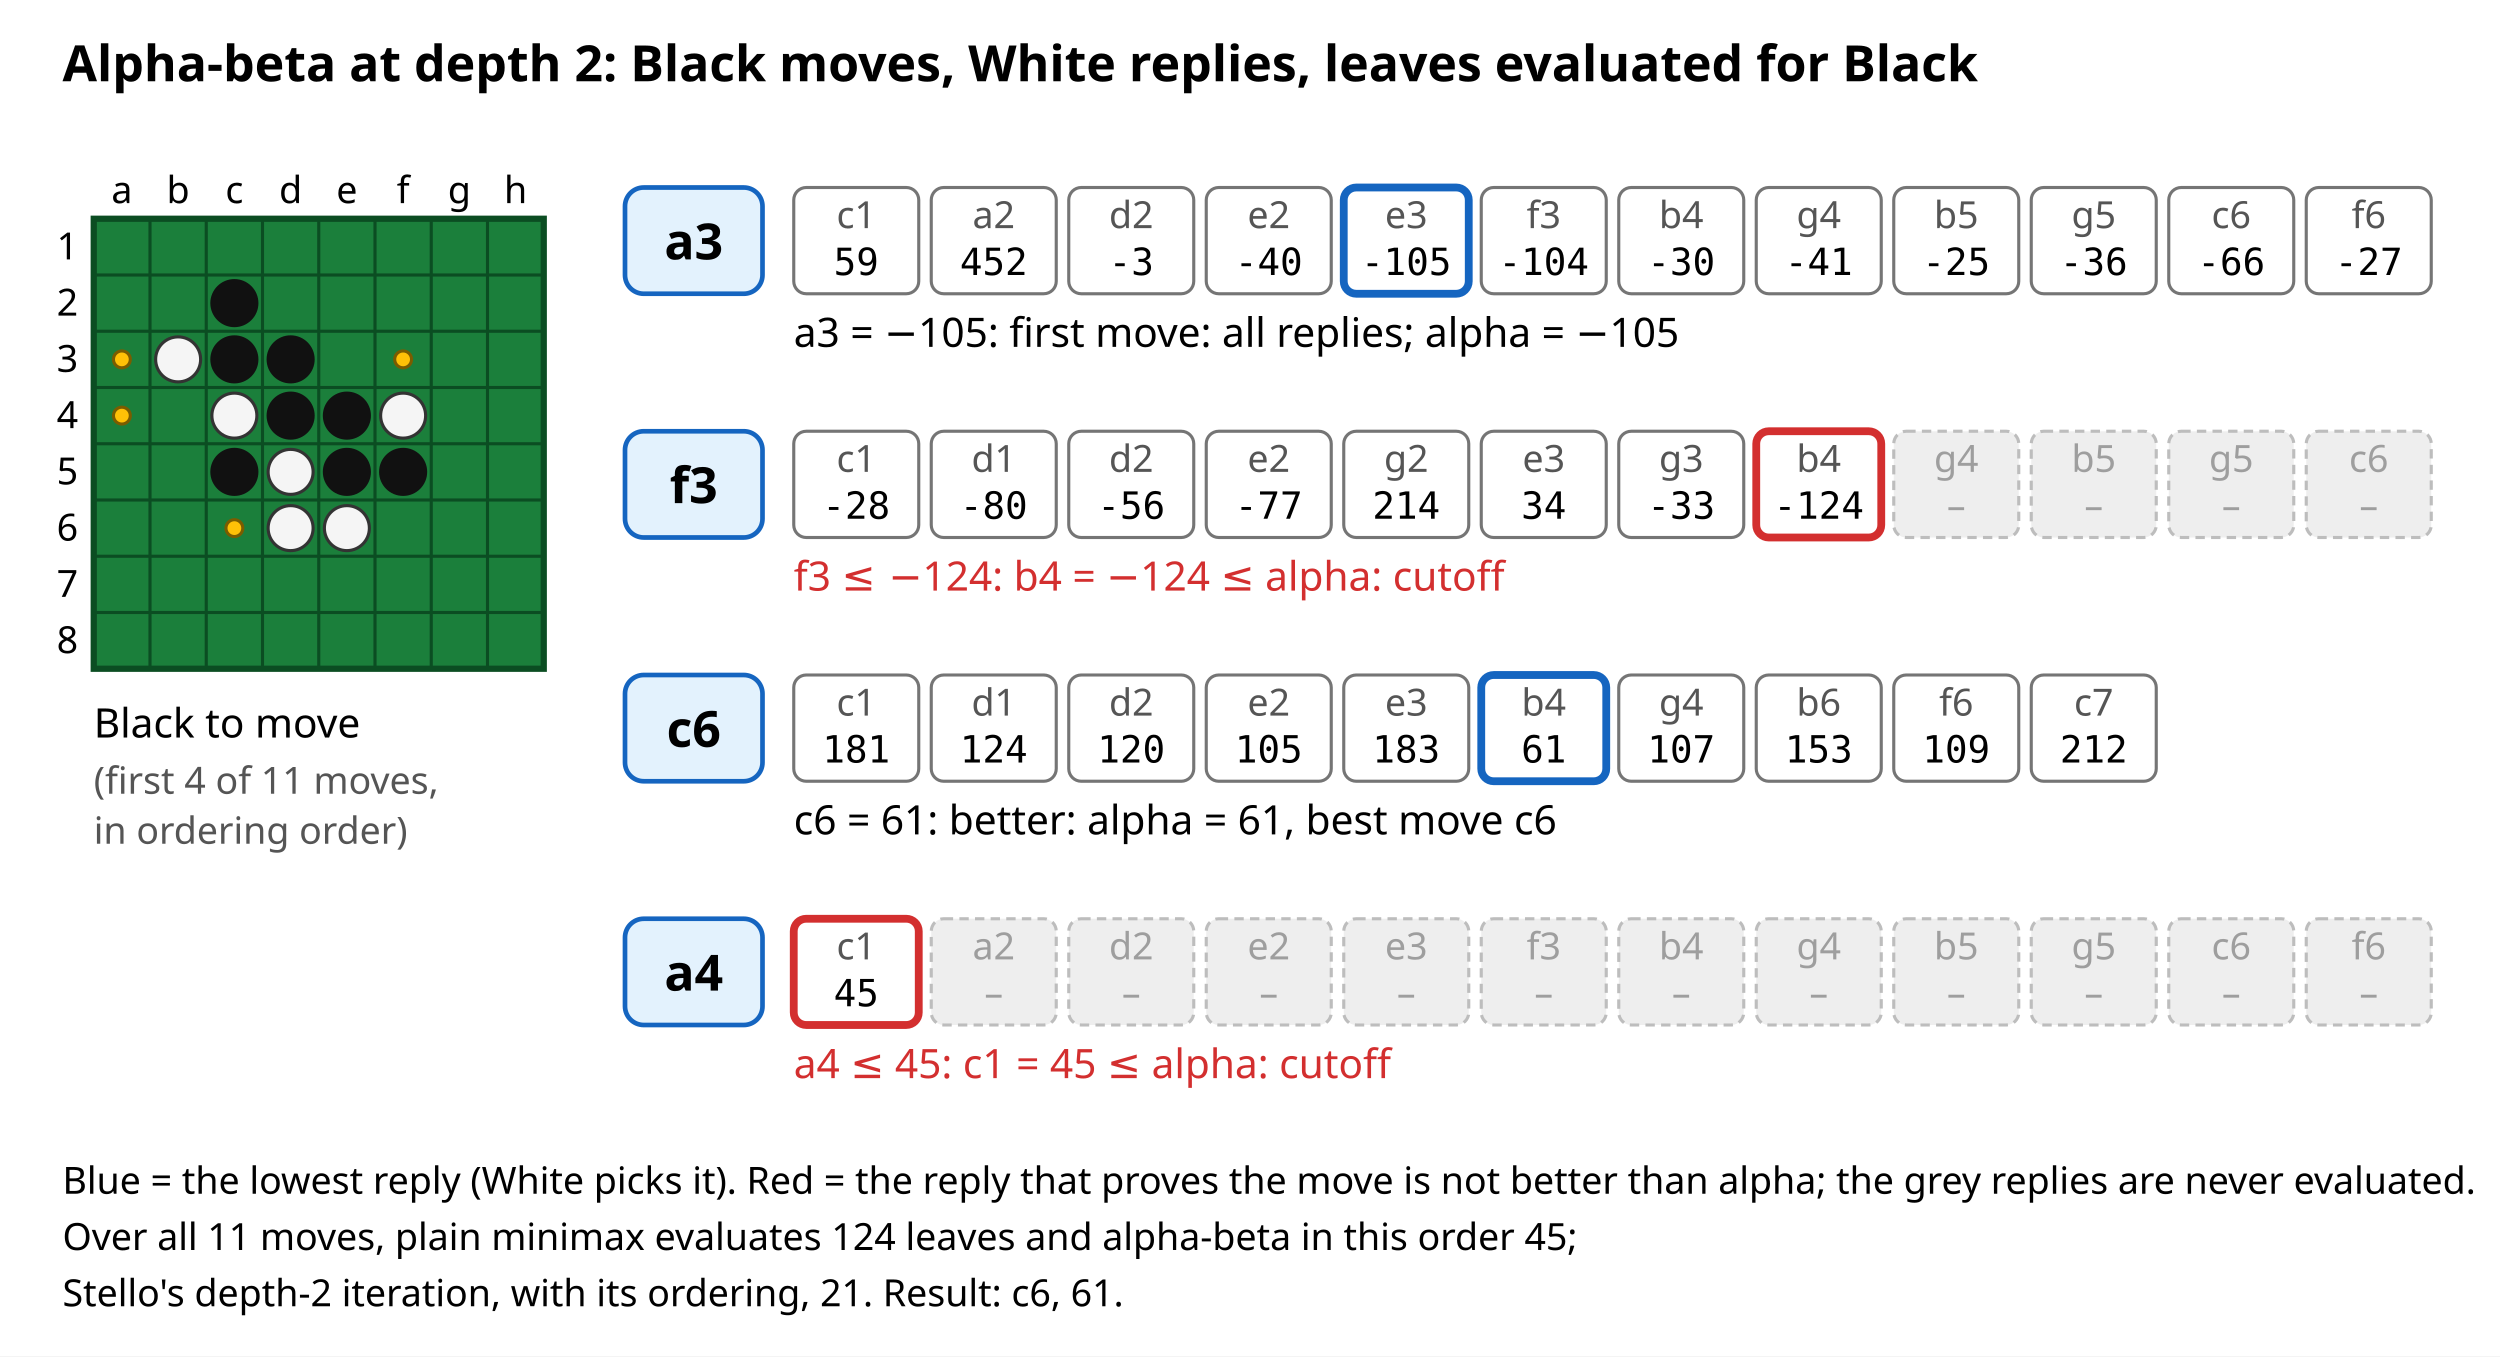
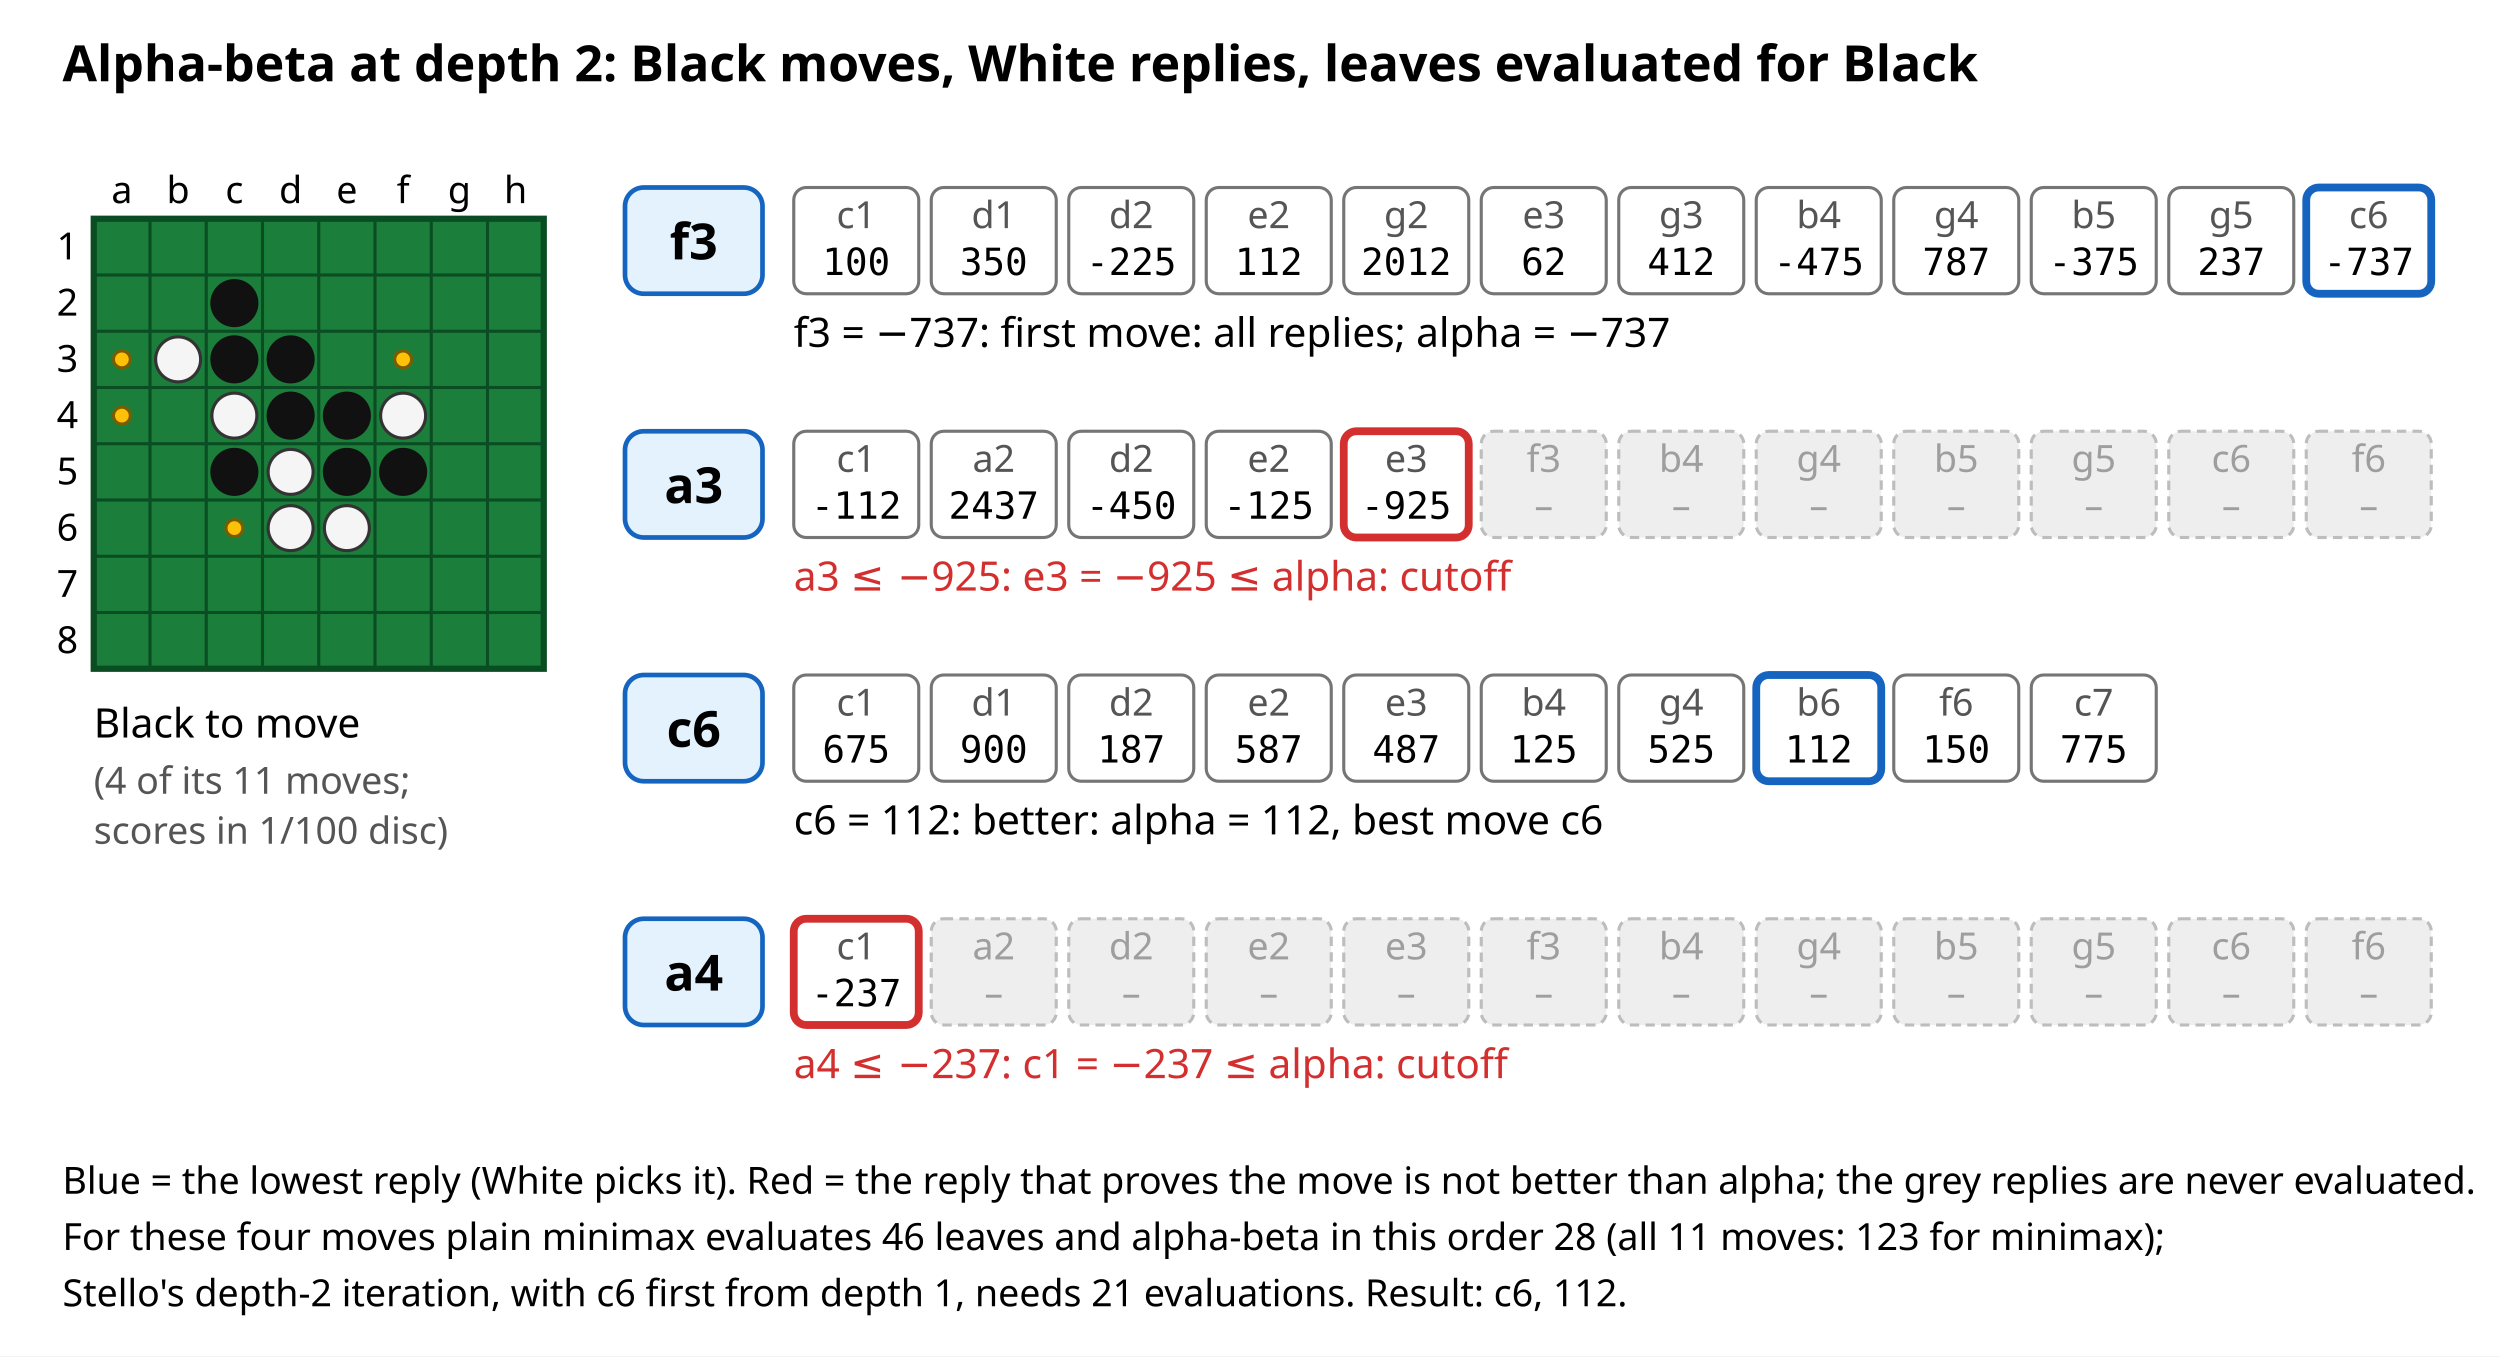
<svg xmlns="http://www.w3.org/2000/svg" viewBox="0 0 800 434" width="800" height="434" font-family="sans-serif">
  <rect x="0" y="0" width="800" height="434" fill="#FFFFFF" />
  <text x="20" y="26" font-size="16" font-weight="bold" fill="#000000">Alpha-beta at depth 2: Black moves, White replies, leaves evaluated for Black</text>
  <text x="39" y="65" font-size="12" text-anchor="middle" fill="#000000">a</text>
  <text x="25" y="83" font-size="12" text-anchor="end" fill="#000000">1</text>
  <text x="57" y="65" font-size="12" text-anchor="middle" fill="#000000">b</text>
  <text x="25" y="101" font-size="12" text-anchor="end" fill="#000000">2</text>
  <text x="75" y="65" font-size="12" text-anchor="middle" fill="#000000">c</text>
  <text x="25" y="119" font-size="12" text-anchor="end" fill="#000000">3</text>
  <text x="93" y="65" font-size="12" text-anchor="middle" fill="#000000">d</text>
  <text x="25" y="137" font-size="12" text-anchor="end" fill="#000000">4</text>
  <text x="111" y="65" font-size="12" text-anchor="middle" fill="#000000">e</text>
  <text x="25" y="155" font-size="12" text-anchor="end" fill="#000000">5</text>
  <text x="129" y="65" font-size="12" text-anchor="middle" fill="#000000">f</text>
  <text x="25" y="173" font-size="12" text-anchor="end" fill="#000000">6</text>
  <text x="147" y="65" font-size="12" text-anchor="middle" fill="#000000">g</text>
  <text x="25" y="191" font-size="12" text-anchor="end" fill="#000000">7</text>
  <text x="165" y="65" font-size="12" text-anchor="middle" fill="#000000">h</text>
  <text x="25" y="209" font-size="12" text-anchor="end" fill="#000000">8</text>
  <rect x="30" y="70" width="144" height="144" fill="#1B7F3B" stroke="#0B4D22" stroke-width="2" />
  <line x1="48" y1="70" x2="48" y2="214" stroke="#0B4D22" stroke-width="1" />
  <line x1="30" y1="88" x2="174" y2="88" stroke="#0B4D22" stroke-width="1" />
  <line x1="66" y1="70" x2="66" y2="214" stroke="#0B4D22" stroke-width="1" />
  <line x1="30" y1="106" x2="174" y2="106" stroke="#0B4D22" stroke-width="1" />
  <line x1="84" y1="70" x2="84" y2="214" stroke="#0B4D22" stroke-width="1" />
  <line x1="30" y1="124" x2="174" y2="124" stroke="#0B4D22" stroke-width="1" />
  <line x1="102" y1="70" x2="102" y2="214" stroke="#0B4D22" stroke-width="1" />
  <line x1="30" y1="142" x2="174" y2="142" stroke="#0B4D22" stroke-width="1" />
  <line x1="120" y1="70" x2="120" y2="214" stroke="#0B4D22" stroke-width="1" />
  <line x1="30" y1="160" x2="174" y2="160" stroke="#0B4D22" stroke-width="1" />
  <line x1="138" y1="70" x2="138" y2="214" stroke="#0B4D22" stroke-width="1" />
  <line x1="30" y1="178" x2="174" y2="178" stroke="#0B4D22" stroke-width="1" />
  <line x1="156" y1="70" x2="156" y2="214" stroke="#0B4D22" stroke-width="1" />
  <line x1="30" y1="196" x2="174" y2="196" stroke="#0B4D22" stroke-width="1" />
  <circle cx="75" cy="97" r="7.2" fill="#111111" stroke="#111111" stroke-width="1" />
  <circle cx="57" cy="115" r="7.2" fill="#F5F5F5" stroke="#333333" stroke-width="1" />
  <circle cx="75" cy="115" r="7.2" fill="#111111" stroke="#111111" stroke-width="1" />
  <circle cx="93" cy="115" r="7.2" fill="#111111" stroke="#111111" stroke-width="1" />
  <circle cx="75" cy="133" r="7.2" fill="#F5F5F5" stroke="#333333" stroke-width="1" />
  <circle cx="93" cy="133" r="7.2" fill="#111111" stroke="#111111" stroke-width="1" />
  <circle cx="111" cy="133" r="7.2" fill="#111111" stroke="#111111" stroke-width="1" />
  <circle cx="129" cy="133" r="7.2" fill="#F5F5F5" stroke="#333333" stroke-width="1" />
  <circle cx="75" cy="151" r="7.2" fill="#111111" stroke="#111111" stroke-width="1" />
  <circle cx="93" cy="151" r="7.2" fill="#F5F5F5" stroke="#333333" stroke-width="1" />
  <circle cx="111" cy="151" r="7.2" fill="#111111" stroke="#111111" stroke-width="1" />
  <circle cx="129" cy="151" r="7.2" fill="#111111" stroke="#111111" stroke-width="1" />
  <circle cx="93" cy="169" r="7.2" fill="#F5F5F5" stroke="#333333" stroke-width="1" />
  <circle cx="111" cy="169" r="7.2" fill="#F5F5F5" stroke="#333333" stroke-width="1" />
  <circle cx="39" cy="115" r="2.7" fill="#FFC107" stroke="#7A5C00" stroke-width="1" />
  <circle cx="129" cy="115" r="2.7" fill="#FFC107" stroke="#7A5C00" stroke-width="1" />
  <circle cx="75" cy="169" r="2.7" fill="#FFC107" stroke="#7A5C00" stroke-width="1" />
  <circle cx="39" cy="133" r="2.7" fill="#FFC107" stroke="#7A5C00" stroke-width="1" />
  <text x="30" y="236" font-size="13" fill="#000000">Black to move</text>
-   <text x="30" y="254" font-size="12" fill="#555555">(first 4 of 11 moves,</text>
-   <text x="30" y="270" font-size="12" fill="#555555">in ordering order)</text>
+   <text x="30" y="254" font-size="12" fill="#555555">(4 of its 11 moves;</text>
+   <text x="30" y="270" font-size="12" fill="#555555">scores in 1/100 disc)</text>
  <rect x="200" y="60" width="44" height="34" fill="#E3F2FD" stroke="#1565C0" stroke-width="1.5" rx="6" />
-   <text x="222" y="83" font-size="16" text-anchor="middle" font-weight="bold" fill="#000000">a3</text>
+   <text x="222" y="83" font-size="16" text-anchor="middle" font-weight="bold" fill="#000000">f3</text>
  <rect x="254" y="60" width="40" height="34" fill="#FFFFFF" stroke="#757575" stroke-width="1" rx="4" />
  <text x="274" y="73" font-size="12" text-anchor="middle" fill="#555555">c1</text>
-   <text x="274" y="88" font-size="12" text-anchor="middle" font-family="monospace" fill="#000000">59</text>
+   <text x="274" y="88" font-size="12" text-anchor="middle" font-family="monospace" fill="#000000">100</text>
  <rect x="298" y="60" width="40" height="34" fill="#FFFFFF" stroke="#757575" stroke-width="1" rx="4" />
-   <text x="318" y="73" font-size="12" text-anchor="middle" fill="#555555">a2</text>
-   <text x="318" y="88" font-size="12" text-anchor="middle" font-family="monospace" fill="#000000">452</text>
+   <text x="318" y="73" font-size="12" text-anchor="middle" fill="#555555">d1</text>
+   <text x="318" y="88" font-size="12" text-anchor="middle" font-family="monospace" fill="#000000">350</text>
  <rect x="342" y="60" width="40" height="34" fill="#FFFFFF" stroke="#757575" stroke-width="1" rx="4" />
  <text x="362" y="73" font-size="12" text-anchor="middle" fill="#555555">d2</text>
-   <text x="362" y="88" font-size="12" text-anchor="middle" font-family="monospace" fill="#000000">-3</text>
+   <text x="362" y="88" font-size="12" text-anchor="middle" font-family="monospace" fill="#000000">-225</text>
  <rect x="386" y="60" width="40" height="34" fill="#FFFFFF" stroke="#757575" stroke-width="1" rx="4" />
  <text x="406" y="73" font-size="12" text-anchor="middle" fill="#555555">e2</text>
-   <text x="406" y="88" font-size="12" text-anchor="middle" font-family="monospace" fill="#000000">-40</text>
-   <rect x="430" y="60" width="40" height="34" fill="#FFFFFF" stroke="#1565C0" stroke-width="2.5" rx="4" />
-   <text x="450" y="73" font-size="12" text-anchor="middle" fill="#555555">e3</text>
-   <text x="450" y="88" font-size="12" text-anchor="middle" font-family="monospace" fill="#000000">-105</text>
+   <text x="406" y="88" font-size="12" text-anchor="middle" font-family="monospace" fill="#000000">112</text>
+   <rect x="430" y="60" width="40" height="34" fill="#FFFFFF" stroke="#757575" stroke-width="1" rx="4" />
+   <text x="450" y="73" font-size="12" text-anchor="middle" fill="#555555">g2</text>
+   <text x="450" y="88" font-size="12" text-anchor="middle" font-family="monospace" fill="#000000">2012</text>
  <rect x="474" y="60" width="40" height="34" fill="#FFFFFF" stroke="#757575" stroke-width="1" rx="4" />
-   <text x="494" y="73" font-size="12" text-anchor="middle" fill="#555555">f3</text>
-   <text x="494" y="88" font-size="12" text-anchor="middle" font-family="monospace" fill="#000000">-104</text>
+   <text x="494" y="73" font-size="12" text-anchor="middle" fill="#555555">e3</text>
+   <text x="494" y="88" font-size="12" text-anchor="middle" font-family="monospace" fill="#000000">62</text>
  <rect x="518" y="60" width="40" height="34" fill="#FFFFFF" stroke="#757575" stroke-width="1" rx="4" />
-   <text x="538" y="73" font-size="12" text-anchor="middle" fill="#555555">b4</text>
-   <text x="538" y="88" font-size="12" text-anchor="middle" font-family="monospace" fill="#000000">-30</text>
+   <text x="538" y="73" font-size="12" text-anchor="middle" fill="#555555">g3</text>
+   <text x="538" y="88" font-size="12" text-anchor="middle" font-family="monospace" fill="#000000">412</text>
  <rect x="562" y="60" width="40" height="34" fill="#FFFFFF" stroke="#757575" stroke-width="1" rx="4" />
-   <text x="582" y="73" font-size="12" text-anchor="middle" fill="#555555">g4</text>
-   <text x="582" y="88" font-size="12" text-anchor="middle" font-family="monospace" fill="#000000">-41</text>
+   <text x="582" y="73" font-size="12" text-anchor="middle" fill="#555555">b4</text>
+   <text x="582" y="88" font-size="12" text-anchor="middle" font-family="monospace" fill="#000000">-475</text>
  <rect x="606" y="60" width="40" height="34" fill="#FFFFFF" stroke="#757575" stroke-width="1" rx="4" />
-   <text x="626" y="73" font-size="12" text-anchor="middle" fill="#555555">b5</text>
-   <text x="626" y="88" font-size="12" text-anchor="middle" font-family="monospace" fill="#000000">-25</text>
+   <text x="626" y="73" font-size="12" text-anchor="middle" fill="#555555">g4</text>
+   <text x="626" y="88" font-size="12" text-anchor="middle" font-family="monospace" fill="#000000">787</text>
  <rect x="650" y="60" width="40" height="34" fill="#FFFFFF" stroke="#757575" stroke-width="1" rx="4" />
-   <text x="670" y="73" font-size="12" text-anchor="middle" fill="#555555">g5</text>
-   <text x="670" y="88" font-size="12" text-anchor="middle" font-family="monospace" fill="#000000">-36</text>
+   <text x="670" y="73" font-size="12" text-anchor="middle" fill="#555555">b5</text>
+   <text x="670" y="88" font-size="12" text-anchor="middle" font-family="monospace" fill="#000000">-375</text>
  <rect x="694" y="60" width="40" height="34" fill="#FFFFFF" stroke="#757575" stroke-width="1" rx="4" />
-   <text x="714" y="73" font-size="12" text-anchor="middle" fill="#555555">c6</text>
-   <text x="714" y="88" font-size="12" text-anchor="middle" font-family="monospace" fill="#000000">-66</text>
-   <rect x="738" y="60" width="40" height="34" fill="#FFFFFF" stroke="#757575" stroke-width="1" rx="4" />
-   <text x="758" y="73" font-size="12" text-anchor="middle" fill="#555555">f6</text>
-   <text x="758" y="88" font-size="12" text-anchor="middle" font-family="monospace" fill="#000000">-27</text>
-   <text x="254" y="111" font-size="13" fill="#000000">a3 = −105: first move: all replies; alpha = −105</text>
+   <text x="714" y="73" font-size="12" text-anchor="middle" fill="#555555">g5</text>
+   <text x="714" y="88" font-size="12" text-anchor="middle" font-family="monospace" fill="#000000">237</text>
+   <rect x="738" y="60" width="40" height="34" fill="#FFFFFF" stroke="#1565C0" stroke-width="2.5" rx="4" />
+   <text x="758" y="73" font-size="12" text-anchor="middle" fill="#555555">c6</text>
+   <text x="758" y="88" font-size="12" text-anchor="middle" font-family="monospace" fill="#000000">-737</text>
+   <text x="254" y="111" font-size="13" fill="#000000">f3 = −737: first move: all replies; alpha = −737</text>
  <rect x="200" y="138" width="44" height="34" fill="#E3F2FD" stroke="#1565C0" stroke-width="1.5" rx="6" />
-   <text x="222" y="161" font-size="16" text-anchor="middle" font-weight="bold" fill="#000000">f3</text>
+   <text x="222" y="161" font-size="16" text-anchor="middle" font-weight="bold" fill="#000000">a3</text>
  <rect x="254" y="138" width="40" height="34" fill="#FFFFFF" stroke="#757575" stroke-width="1" rx="4" />
  <text x="274" y="151" font-size="12" text-anchor="middle" fill="#555555">c1</text>
-   <text x="274" y="166" font-size="12" text-anchor="middle" font-family="monospace" fill="#000000">-28</text>
+   <text x="274" y="166" font-size="12" text-anchor="middle" font-family="monospace" fill="#000000">-112</text>
  <rect x="298" y="138" width="40" height="34" fill="#FFFFFF" stroke="#757575" stroke-width="1" rx="4" />
-   <text x="318" y="151" font-size="12" text-anchor="middle" fill="#555555">d1</text>
-   <text x="318" y="166" font-size="12" text-anchor="middle" font-family="monospace" fill="#000000">-80</text>
+   <text x="318" y="151" font-size="12" text-anchor="middle" fill="#555555">a2</text>
+   <text x="318" y="166" font-size="12" text-anchor="middle" font-family="monospace" fill="#000000">2437</text>
  <rect x="342" y="138" width="40" height="34" fill="#FFFFFF" stroke="#757575" stroke-width="1" rx="4" />
  <text x="362" y="151" font-size="12" text-anchor="middle" fill="#555555">d2</text>
-   <text x="362" y="166" font-size="12" text-anchor="middle" font-family="monospace" fill="#000000">-56</text>
+   <text x="362" y="166" font-size="12" text-anchor="middle" font-family="monospace" fill="#000000">-450</text>
  <rect x="386" y="138" width="40" height="34" fill="#FFFFFF" stroke="#757575" stroke-width="1" rx="4" />
  <text x="406" y="151" font-size="12" text-anchor="middle" fill="#555555">e2</text>
-   <text x="406" y="166" font-size="12" text-anchor="middle" font-family="monospace" fill="#000000">-77</text>
-   <rect x="430" y="138" width="40" height="34" fill="#FFFFFF" stroke="#757575" stroke-width="1" rx="4" />
-   <text x="450" y="151" font-size="12" text-anchor="middle" fill="#555555">g2</text>
-   <text x="450" y="166" font-size="12" text-anchor="middle" font-family="monospace" fill="#000000">214</text>
-   <rect x="474" y="138" width="40" height="34" fill="#FFFFFF" stroke="#757575" stroke-width="1" rx="4" />
-   <text x="494" y="151" font-size="12" text-anchor="middle" fill="#555555">e3</text>
-   <text x="494" y="166" font-size="12" text-anchor="middle" font-family="monospace" fill="#000000">34</text>
-   <rect x="518" y="138" width="40" height="34" fill="#FFFFFF" stroke="#757575" stroke-width="1" rx="4" />
-   <text x="538" y="151" font-size="12" text-anchor="middle" fill="#555555">g3</text>
-   <text x="538" y="166" font-size="12" text-anchor="middle" font-family="monospace" fill="#000000">-33</text>
-   <rect x="562" y="138" width="40" height="34" fill="#FFFFFF" stroke="#D32F2F" stroke-width="2.5" rx="4" />
-   <text x="582" y="151" font-size="12" text-anchor="middle" fill="#555555">b4</text>
-   <text x="582" y="166" font-size="12" text-anchor="middle" font-family="monospace" fill="#000000">-124</text>
+   <text x="406" y="166" font-size="12" text-anchor="middle" font-family="monospace" fill="#000000">-125</text>
+   <rect x="430" y="138" width="40" height="34" fill="#FFFFFF" stroke="#D32F2F" stroke-width="2.5" rx="4" />
+   <text x="450" y="151" font-size="12" text-anchor="middle" fill="#555555">e3</text>
+   <text x="450" y="166" font-size="12" text-anchor="middle" font-family="monospace" fill="#000000">-925</text>
+   <rect x="474" y="138" width="40" height="34" fill="#EEEEEE" stroke="#BDBDBD" stroke-width="1" rx="4" stroke-dasharray="3 2" />
+   <text x="494" y="151" font-size="12" text-anchor="middle" fill="#9E9E9E">f3</text>
+   <text x="494" y="166" font-size="12" text-anchor="middle" fill="#9E9E9E">–</text>
+   <rect x="518" y="138" width="40" height="34" fill="#EEEEEE" stroke="#BDBDBD" stroke-width="1" rx="4" stroke-dasharray="3 2" />
+   <text x="538" y="151" font-size="12" text-anchor="middle" fill="#9E9E9E">b4</text>
+   <text x="538" y="166" font-size="12" text-anchor="middle" fill="#9E9E9E">–</text>
+   <rect x="562" y="138" width="40" height="34" fill="#EEEEEE" stroke="#BDBDBD" stroke-width="1" rx="4" stroke-dasharray="3 2" />
+   <text x="582" y="151" font-size="12" text-anchor="middle" fill="#9E9E9E">g4</text>
+   <text x="582" y="166" font-size="12" text-anchor="middle" fill="#9E9E9E">–</text>
  <rect x="606" y="138" width="40" height="34" fill="#EEEEEE" stroke="#BDBDBD" stroke-width="1" rx="4" stroke-dasharray="3 2" />
-   <text x="626" y="151" font-size="12" text-anchor="middle" fill="#9E9E9E">g4</text>
+   <text x="626" y="151" font-size="12" text-anchor="middle" fill="#9E9E9E">b5</text>
  <text x="626" y="166" font-size="12" text-anchor="middle" fill="#9E9E9E">–</text>
  <rect x="650" y="138" width="40" height="34" fill="#EEEEEE" stroke="#BDBDBD" stroke-width="1" rx="4" stroke-dasharray="3 2" />
-   <text x="670" y="151" font-size="12" text-anchor="middle" fill="#9E9E9E">b5</text>
+   <text x="670" y="151" font-size="12" text-anchor="middle" fill="#9E9E9E">g5</text>
  <text x="670" y="166" font-size="12" text-anchor="middle" fill="#9E9E9E">–</text>
  <rect x="694" y="138" width="40" height="34" fill="#EEEEEE" stroke="#BDBDBD" stroke-width="1" rx="4" stroke-dasharray="3 2" />
-   <text x="714" y="151" font-size="12" text-anchor="middle" fill="#9E9E9E">g5</text>
+   <text x="714" y="151" font-size="12" text-anchor="middle" fill="#9E9E9E">c6</text>
  <text x="714" y="166" font-size="12" text-anchor="middle" fill="#9E9E9E">–</text>
  <rect x="738" y="138" width="40" height="34" fill="#EEEEEE" stroke="#BDBDBD" stroke-width="1" rx="4" stroke-dasharray="3 2" />
-   <text x="758" y="151" font-size="12" text-anchor="middle" fill="#9E9E9E">c6</text>
+   <text x="758" y="151" font-size="12" text-anchor="middle" fill="#9E9E9E">f6</text>
  <text x="758" y="166" font-size="12" text-anchor="middle" fill="#9E9E9E">–</text>
-   <text x="254" y="189" font-size="13" fill="#D32F2F">f3 ≤ −124: b4 = −124 ≤ alpha: cutoff</text>
+   <text x="254" y="189" font-size="13" fill="#D32F2F">a3 ≤ −925: e3 = −925 ≤ alpha: cutoff</text>
  <rect x="200" y="216" width="44" height="34" fill="#E3F2FD" stroke="#1565C0" stroke-width="1.5" rx="6" />
  <text x="222" y="239" font-size="16" text-anchor="middle" font-weight="bold" fill="#000000">c6</text>
  <rect x="254" y="216" width="40" height="34" fill="#FFFFFF" stroke="#757575" stroke-width="1" rx="4" />
  <text x="274" y="229" font-size="12" text-anchor="middle" fill="#555555">c1</text>
-   <text x="274" y="244" font-size="12" text-anchor="middle" font-family="monospace" fill="#000000">181</text>
+   <text x="274" y="244" font-size="12" text-anchor="middle" font-family="monospace" fill="#000000">675</text>
  <rect x="298" y="216" width="40" height="34" fill="#FFFFFF" stroke="#757575" stroke-width="1" rx="4" />
  <text x="318" y="229" font-size="12" text-anchor="middle" fill="#555555">d1</text>
-   <text x="318" y="244" font-size="12" text-anchor="middle" font-family="monospace" fill="#000000">124</text>
+   <text x="318" y="244" font-size="12" text-anchor="middle" font-family="monospace" fill="#000000">900</text>
  <rect x="342" y="216" width="40" height="34" fill="#FFFFFF" stroke="#757575" stroke-width="1" rx="4" />
  <text x="362" y="229" font-size="12" text-anchor="middle" fill="#555555">d2</text>
-   <text x="362" y="244" font-size="12" text-anchor="middle" font-family="monospace" fill="#000000">120</text>
+   <text x="362" y="244" font-size="12" text-anchor="middle" font-family="monospace" fill="#000000">187</text>
  <rect x="386" y="216" width="40" height="34" fill="#FFFFFF" stroke="#757575" stroke-width="1" rx="4" />
  <text x="406" y="229" font-size="12" text-anchor="middle" fill="#555555">e2</text>
-   <text x="406" y="244" font-size="12" text-anchor="middle" font-family="monospace" fill="#000000">105</text>
+   <text x="406" y="244" font-size="12" text-anchor="middle" font-family="monospace" fill="#000000">587</text>
  <rect x="430" y="216" width="40" height="34" fill="#FFFFFF" stroke="#757575" stroke-width="1" rx="4" />
  <text x="450" y="229" font-size="12" text-anchor="middle" fill="#555555">e3</text>
-   <text x="450" y="244" font-size="12" text-anchor="middle" font-family="monospace" fill="#000000">183</text>
-   <rect x="474" y="216" width="40" height="34" fill="#FFFFFF" stroke="#1565C0" stroke-width="2.5" rx="4" />
+   <text x="450" y="244" font-size="12" text-anchor="middle" font-family="monospace" fill="#000000">487</text>
+   <rect x="474" y="216" width="40" height="34" fill="#FFFFFF" stroke="#757575" stroke-width="1" rx="4" />
  <text x="494" y="229" font-size="12" text-anchor="middle" fill="#555555">b4</text>
-   <text x="494" y="244" font-size="12" text-anchor="middle" font-family="monospace" fill="#000000">61</text>
+   <text x="494" y="244" font-size="12" text-anchor="middle" font-family="monospace" fill="#000000">125</text>
  <rect x="518" y="216" width="40" height="34" fill="#FFFFFF" stroke="#757575" stroke-width="1" rx="4" />
  <text x="538" y="229" font-size="12" text-anchor="middle" fill="#555555">g4</text>
-   <text x="538" y="244" font-size="12" text-anchor="middle" font-family="monospace" fill="#000000">107</text>
-   <rect x="562" y="216" width="40" height="34" fill="#FFFFFF" stroke="#757575" stroke-width="1" rx="4" />
+   <text x="538" y="244" font-size="12" text-anchor="middle" font-family="monospace" fill="#000000">525</text>
+   <rect x="562" y="216" width="40" height="34" fill="#FFFFFF" stroke="#1565C0" stroke-width="2.5" rx="4" />
  <text x="582" y="229" font-size="12" text-anchor="middle" fill="#555555">b6</text>
-   <text x="582" y="244" font-size="12" text-anchor="middle" font-family="monospace" fill="#000000">153</text>
+   <text x="582" y="244" font-size="12" text-anchor="middle" font-family="monospace" fill="#000000">112</text>
  <rect x="606" y="216" width="40" height="34" fill="#FFFFFF" stroke="#757575" stroke-width="1" rx="4" />
  <text x="626" y="229" font-size="12" text-anchor="middle" fill="#555555">f6</text>
-   <text x="626" y="244" font-size="12" text-anchor="middle" font-family="monospace" fill="#000000">109</text>
+   <text x="626" y="244" font-size="12" text-anchor="middle" font-family="monospace" fill="#000000">150</text>
  <rect x="650" y="216" width="40" height="34" fill="#FFFFFF" stroke="#757575" stroke-width="1" rx="4" />
  <text x="670" y="229" font-size="12" text-anchor="middle" fill="#555555">c7</text>
-   <text x="670" y="244" font-size="12" text-anchor="middle" font-family="monospace" fill="#000000">212</text>
-   <text x="254" y="267" font-size="13" fill="#000000">c6 = 61: better: alpha = 61, best move c6</text>
+   <text x="670" y="244" font-size="12" text-anchor="middle" font-family="monospace" fill="#000000">775</text>
+   <text x="254" y="267" font-size="13" fill="#000000">c6 = 112: better: alpha = 112, best move c6</text>
  <rect x="200" y="294" width="44" height="34" fill="#E3F2FD" stroke="#1565C0" stroke-width="1.5" rx="6" />
  <text x="222" y="317" font-size="16" text-anchor="middle" font-weight="bold" fill="#000000">a4</text>
  <rect x="254" y="294" width="40" height="34" fill="#FFFFFF" stroke="#D32F2F" stroke-width="2.5" rx="4" />
  <text x="274" y="307" font-size="12" text-anchor="middle" fill="#555555">c1</text>
-   <text x="274" y="322" font-size="12" text-anchor="middle" font-family="monospace" fill="#000000">45</text>
+   <text x="274" y="322" font-size="12" text-anchor="middle" font-family="monospace" fill="#000000">-237</text>
  <rect x="298" y="294" width="40" height="34" fill="#EEEEEE" stroke="#BDBDBD" stroke-width="1" rx="4" stroke-dasharray="3 2" />
  <text x="318" y="307" font-size="12" text-anchor="middle" fill="#9E9E9E">a2</text>
  <text x="318" y="322" font-size="12" text-anchor="middle" fill="#9E9E9E">–</text>
  <rect x="342" y="294" width="40" height="34" fill="#EEEEEE" stroke="#BDBDBD" stroke-width="1" rx="4" stroke-dasharray="3 2" />
  <text x="362" y="307" font-size="12" text-anchor="middle" fill="#9E9E9E">d2</text>
  <text x="362" y="322" font-size="12" text-anchor="middle" fill="#9E9E9E">–</text>
  <rect x="386" y="294" width="40" height="34" fill="#EEEEEE" stroke="#BDBDBD" stroke-width="1" rx="4" stroke-dasharray="3 2" />
  <text x="406" y="307" font-size="12" text-anchor="middle" fill="#9E9E9E">e2</text>
  <text x="406" y="322" font-size="12" text-anchor="middle" fill="#9E9E9E">–</text>
  <rect x="430" y="294" width="40" height="34" fill="#EEEEEE" stroke="#BDBDBD" stroke-width="1" rx="4" stroke-dasharray="3 2" />
  <text x="450" y="307" font-size="12" text-anchor="middle" fill="#9E9E9E">e3</text>
  <text x="450" y="322" font-size="12" text-anchor="middle" fill="#9E9E9E">–</text>
  <rect x="474" y="294" width="40" height="34" fill="#EEEEEE" stroke="#BDBDBD" stroke-width="1" rx="4" stroke-dasharray="3 2" />
  <text x="494" y="307" font-size="12" text-anchor="middle" fill="#9E9E9E">f3</text>
  <text x="494" y="322" font-size="12" text-anchor="middle" fill="#9E9E9E">–</text>
  <rect x="518" y="294" width="40" height="34" fill="#EEEEEE" stroke="#BDBDBD" stroke-width="1" rx="4" stroke-dasharray="3 2" />
  <text x="538" y="307" font-size="12" text-anchor="middle" fill="#9E9E9E">b4</text>
  <text x="538" y="322" font-size="12" text-anchor="middle" fill="#9E9E9E">–</text>
  <rect x="562" y="294" width="40" height="34" fill="#EEEEEE" stroke="#BDBDBD" stroke-width="1" rx="4" stroke-dasharray="3 2" />
  <text x="582" y="307" font-size="12" text-anchor="middle" fill="#9E9E9E">g4</text>
  <text x="582" y="322" font-size="12" text-anchor="middle" fill="#9E9E9E">–</text>
  <rect x="606" y="294" width="40" height="34" fill="#EEEEEE" stroke="#BDBDBD" stroke-width="1" rx="4" stroke-dasharray="3 2" />
  <text x="626" y="307" font-size="12" text-anchor="middle" fill="#9E9E9E">b5</text>
  <text x="626" y="322" font-size="12" text-anchor="middle" fill="#9E9E9E">–</text>
  <rect x="650" y="294" width="40" height="34" fill="#EEEEEE" stroke="#BDBDBD" stroke-width="1" rx="4" stroke-dasharray="3 2" />
  <text x="670" y="307" font-size="12" text-anchor="middle" fill="#9E9E9E">g5</text>
  <text x="670" y="322" font-size="12" text-anchor="middle" fill="#9E9E9E">–</text>
  <rect x="694" y="294" width="40" height="34" fill="#EEEEEE" stroke="#BDBDBD" stroke-width="1" rx="4" stroke-dasharray="3 2" />
  <text x="714" y="307" font-size="12" text-anchor="middle" fill="#9E9E9E">c6</text>
  <text x="714" y="322" font-size="12" text-anchor="middle" fill="#9E9E9E">–</text>
  <rect x="738" y="294" width="40" height="34" fill="#EEEEEE" stroke="#BDBDBD" stroke-width="1" rx="4" stroke-dasharray="3 2" />
  <text x="758" y="307" font-size="12" text-anchor="middle" fill="#9E9E9E">f6</text>
  <text x="758" y="322" font-size="12" text-anchor="middle" fill="#9E9E9E">–</text>
-   <text x="254" y="345" font-size="13" fill="#D32F2F">a4 ≤ 45: c1 = 45 ≤ alpha: cutoff</text>
+   <text x="254" y="345" font-size="13" fill="#D32F2F">a4 ≤ −237: c1 = −237 ≤ alpha: cutoff</text>
  <text x="20" y="382" font-size="12" fill="#000000">Blue = the lowest reply (White picks it). Red = the reply that proves the move is not better than alpha; the grey replies are never evaluated.</text>
-   <text x="20" y="400" font-size="12" fill="#000000">Over all 11 moves, plain minimax evaluates 124 leaves and alpha-beta in this order 45;</text>
-   <text x="20" y="418" font-size="12" fill="#000000">Stello's depth-2 iteration, with its ordering, 21. Result: c6, 61.</text>
+   <text x="20" y="400" font-size="12" fill="#000000">For these four moves plain minimax evaluates 46 leaves and alpha-beta in this order 28 (all 11 moves: 123 for minimax);</text>
+   <text x="20" y="418" font-size="12" fill="#000000">Stello's depth-2 iteration, with c6 first from depth 1, needs 21 evaluations. Result: c6, 112.</text>
</svg>
